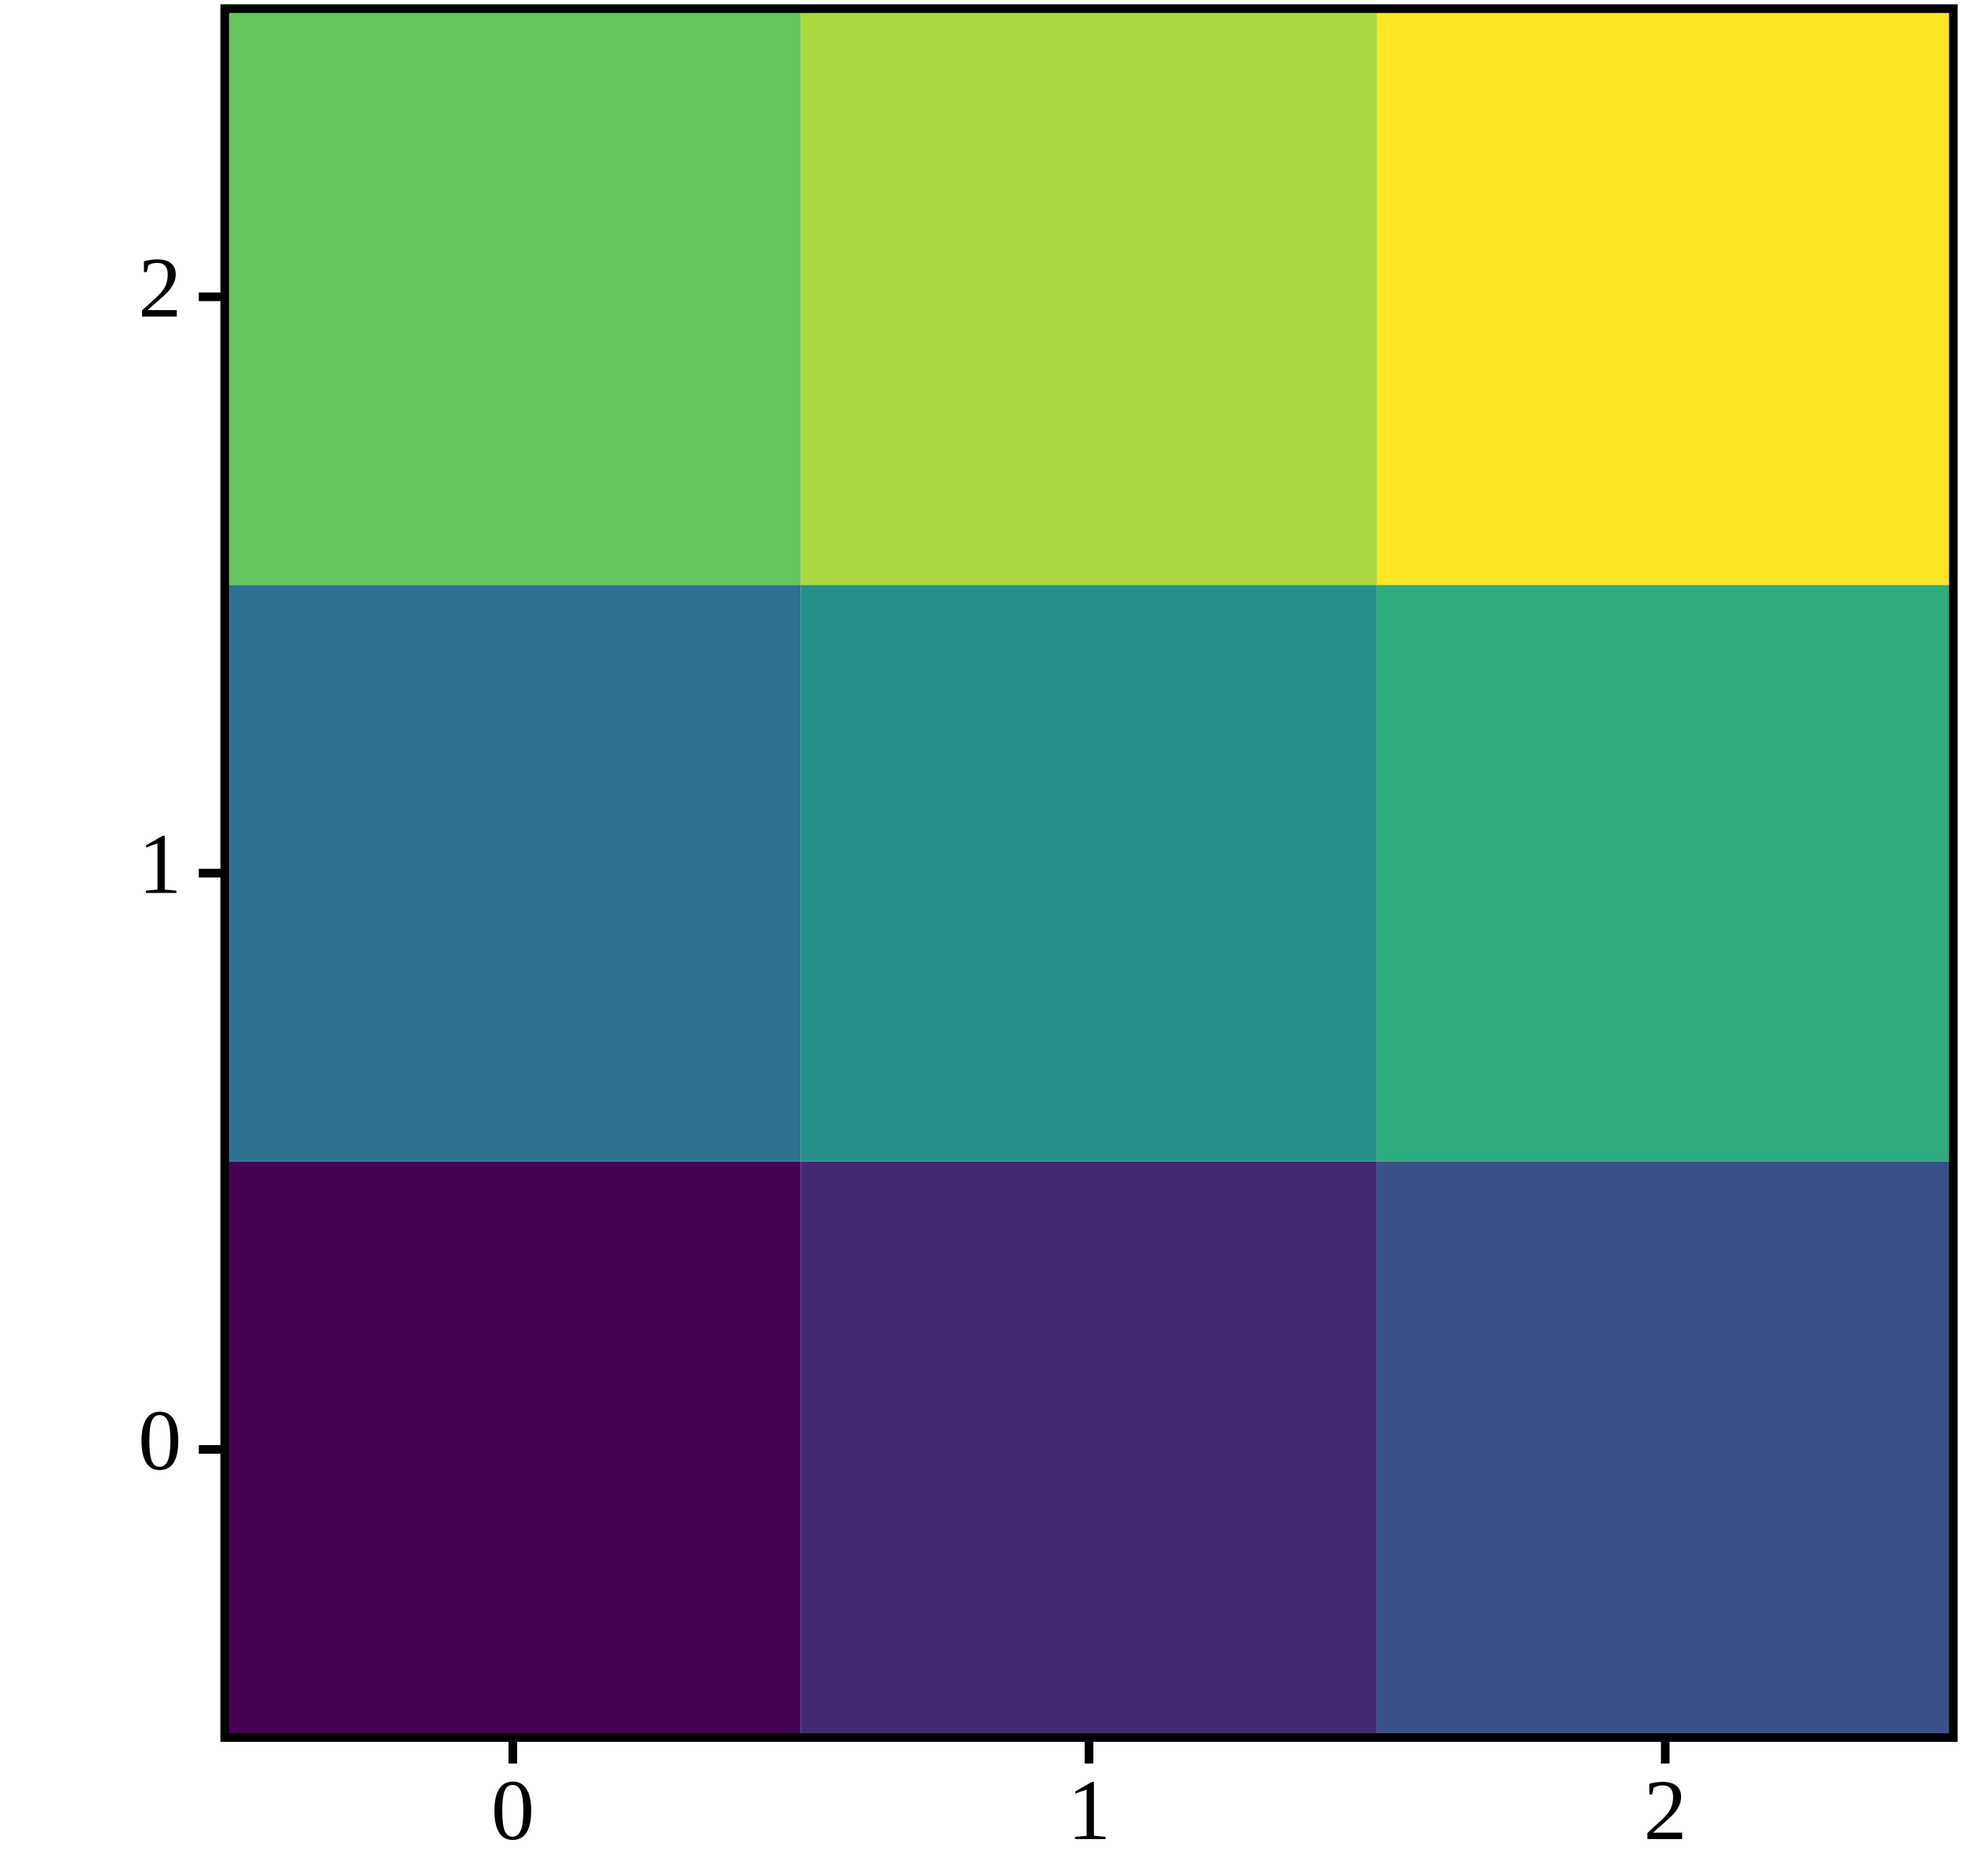
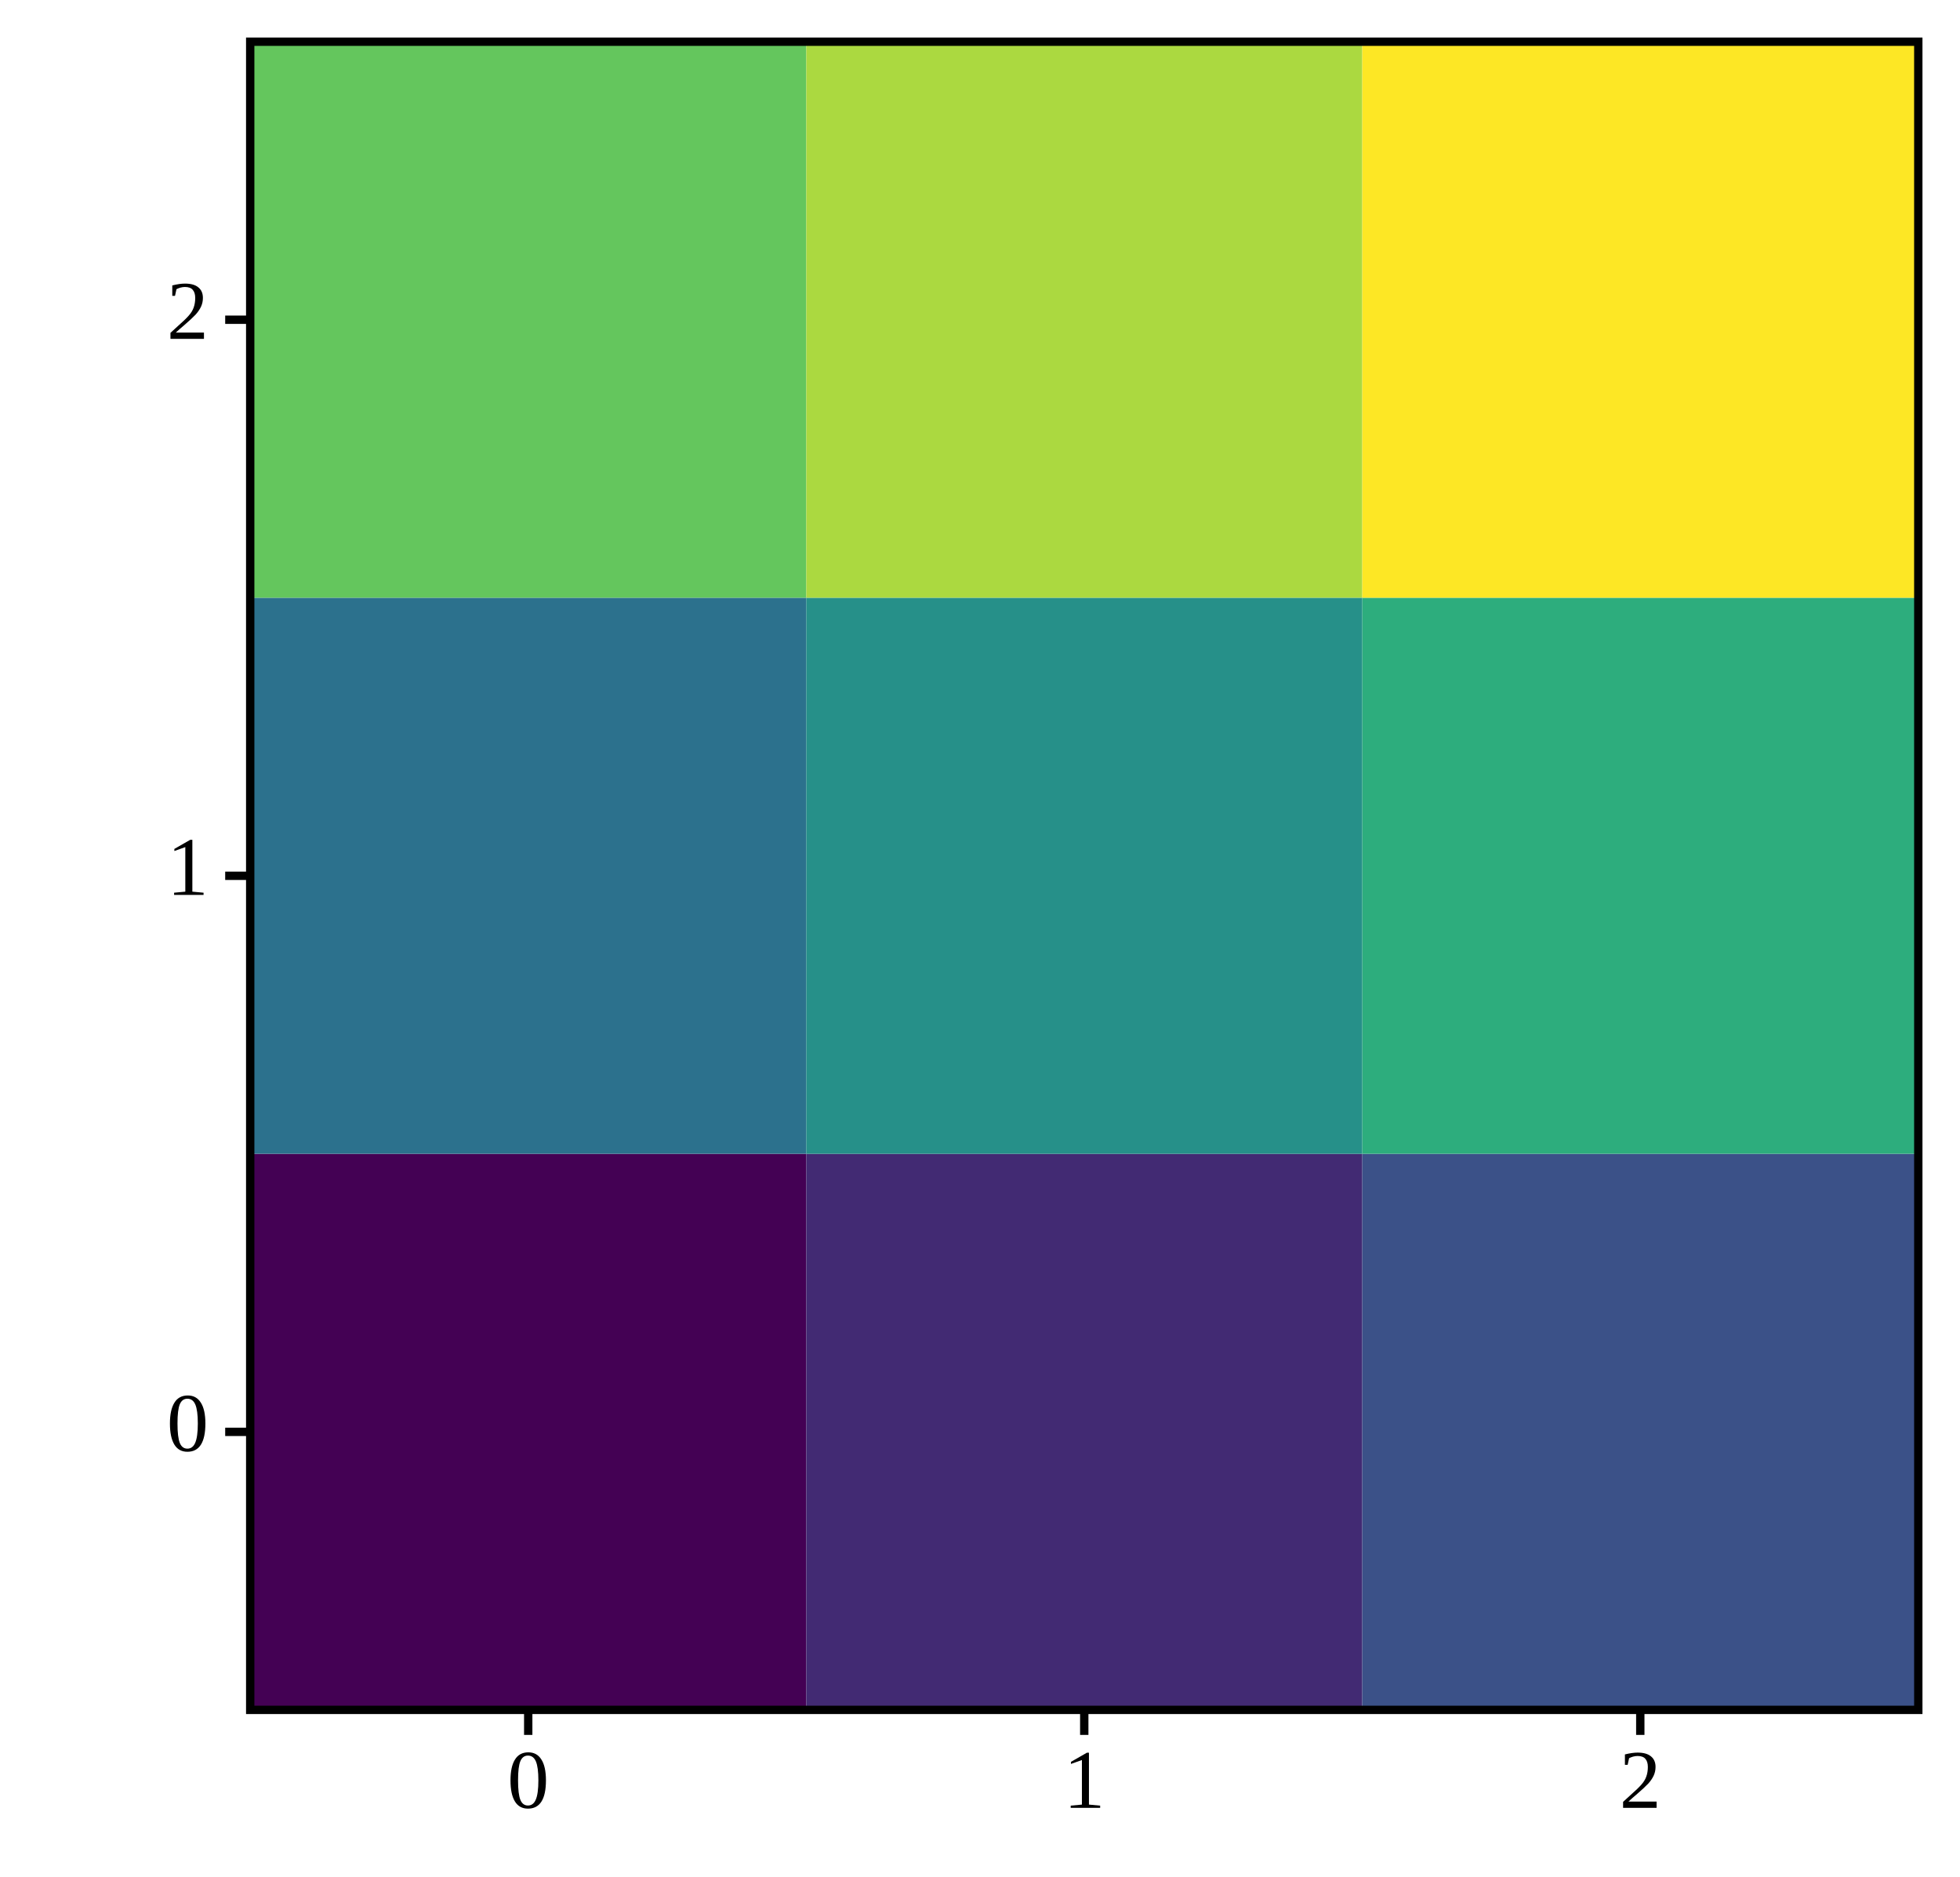
- <svg xmlns="http://www.w3.org/2000/svg" viewBox="-26 -1 227 217" height="100%" width="100%" id="id0000000000">
+ <svg xmlns="http://www.w3.org/2000/svg" viewBox="-30 -5 235 225" height="100%" width="100%" id="id0000000000">
  <g id="id0000000001">
    <g clip-path="url(#id0000000001clipper)" style="pointer-events: all; " vector-effect="non-scaling-stroke" fill="none" class="area" id="id0000000002">
      <g stroke-width="0" id="id0000000004">
        <polygon points="0,200 0,133.333 66.667,133.333 66.667,200 " fill="rgb( 68, 1, 84 )" stroke-width="0" id="id0000000005" class="rectangle" />
        <polygon points="66.667,200 66.667,133.333 133.333,133.333 133.333,200 " fill="rgb( 66, 42, 115 )" stroke-width="0" id="id0000000006" class="rectangle" />
        <polygon points="133.333,200 133.333,133.333 200,133.333 200,200 " fill="rgb( 59, 81, 136 )" stroke-width="0" id="id0000000007" class="rectangle" />
        <polygon points="0,133.333 0,66.667 66.667,66.667 66.667,133.333 " fill="rgb( 44, 113, 141 )" stroke-width="0" id="id0000000008" class="rectangle" />
        <polygon points="66.667,133.333 66.667,66.667 133.333,66.667 133.333,133.333 " fill="rgb( 38, 144, 137 )" stroke-width="0" id="id0000000009" class="rectangle" />
        <polygon points="133.333,133.333 133.333,66.667 200,66.667 200,133.333 " fill="rgb( 45, 173, 125 )" stroke-width="0" id="id0000000010" class="rectangle" />
        <polygon points="0,66.667 0,0 66.667,0 66.667,66.667 " fill="rgb( 100, 198, 93 )" stroke-width="0" id="id0000000011" class="rectangle" />
        <polygon points="66.667,66.667 66.667,0 133.333,0 133.333,66.667 " fill="rgb( 171, 217, 64 )" stroke-width="0" id="id0000000012" class="rectangle" />
        <polygon points="133.333,66.667 133.333,0 200,0 200,66.667 " fill="rgb( 253, 231, 37 )" stroke-width="0" id="id0000000013" class="rectangle" />
      </g>
    </g>
    <clipPath id="id0000000001clipper">
      <polygon points="0,0 0,200 200,200 200,0 " id="id0000000014" class="rectangle" />
    </clipPath>
    <polyline points="33.333,200 33.333,203 " fill="none" stroke-width="1" stroke="black" id="id0000000015" class="line" />
    <text id="id0000000016" transform="matrix(1 0 0 1 0 0)" x="33.333" y="205" dominant-baseline="hanging" text-anchor="middle" font-size="10px">
0
</text>
    <polyline points="100,200 100,203 " fill="none" stroke-width="1" stroke="black" id="id0000000017" class="line" />
    <text id="id0000000018" transform="matrix(1 0 0 1 0 0)" x="100" y="205" dominant-baseline="hanging" text-anchor="middle" font-size="10px">
1
</text>
    <polyline points="166.667,200 166.667,203 " fill="none" stroke-width="1" stroke="black" id="id0000000019" class="line" />
    <text id="id0000000020" transform="matrix(1 0 0 1 0 0)" x="166.667" y="205" dominant-baseline="hanging" text-anchor="middle" font-size="10px">
2
</text>
    <polyline points="-3,166.667 0,166.667 " fill="none" stroke-width="1" stroke="black" id="id0000000021" class="line" />
    <text id="id0000000022" transform="matrix(1 0 0 1 0 0)" x="-5" y="166.667" dominant-baseline="middle" text-anchor="end" font-size="10px">
0
</text>
    <polyline points="-3,100 0,100 " fill="none" stroke-width="1" stroke="black" id="id0000000023" class="line" />
    <text id="id0000000024" transform="matrix(1 0 0 1 0 0)" x="-5" y="100" dominant-baseline="middle" text-anchor="end" font-size="10px">
1
</text>
    <polyline points="-3,33.333 0,33.333 " fill="none" stroke-width="1" stroke="black" id="id0000000025" class="line" />
    <text id="id0000000026" transform="matrix(1 0 0 1 0 0)" x="-5" y="33.333" dominant-baseline="middle" text-anchor="end" font-size="10px">
2
</text>
    <polygon points="0,0 0,200 200,200 200,0 " stroke="black" stroke-width="1" fill="none" id="id0000000027" pointer-events="none" class="border" />
  </g>
</svg>
